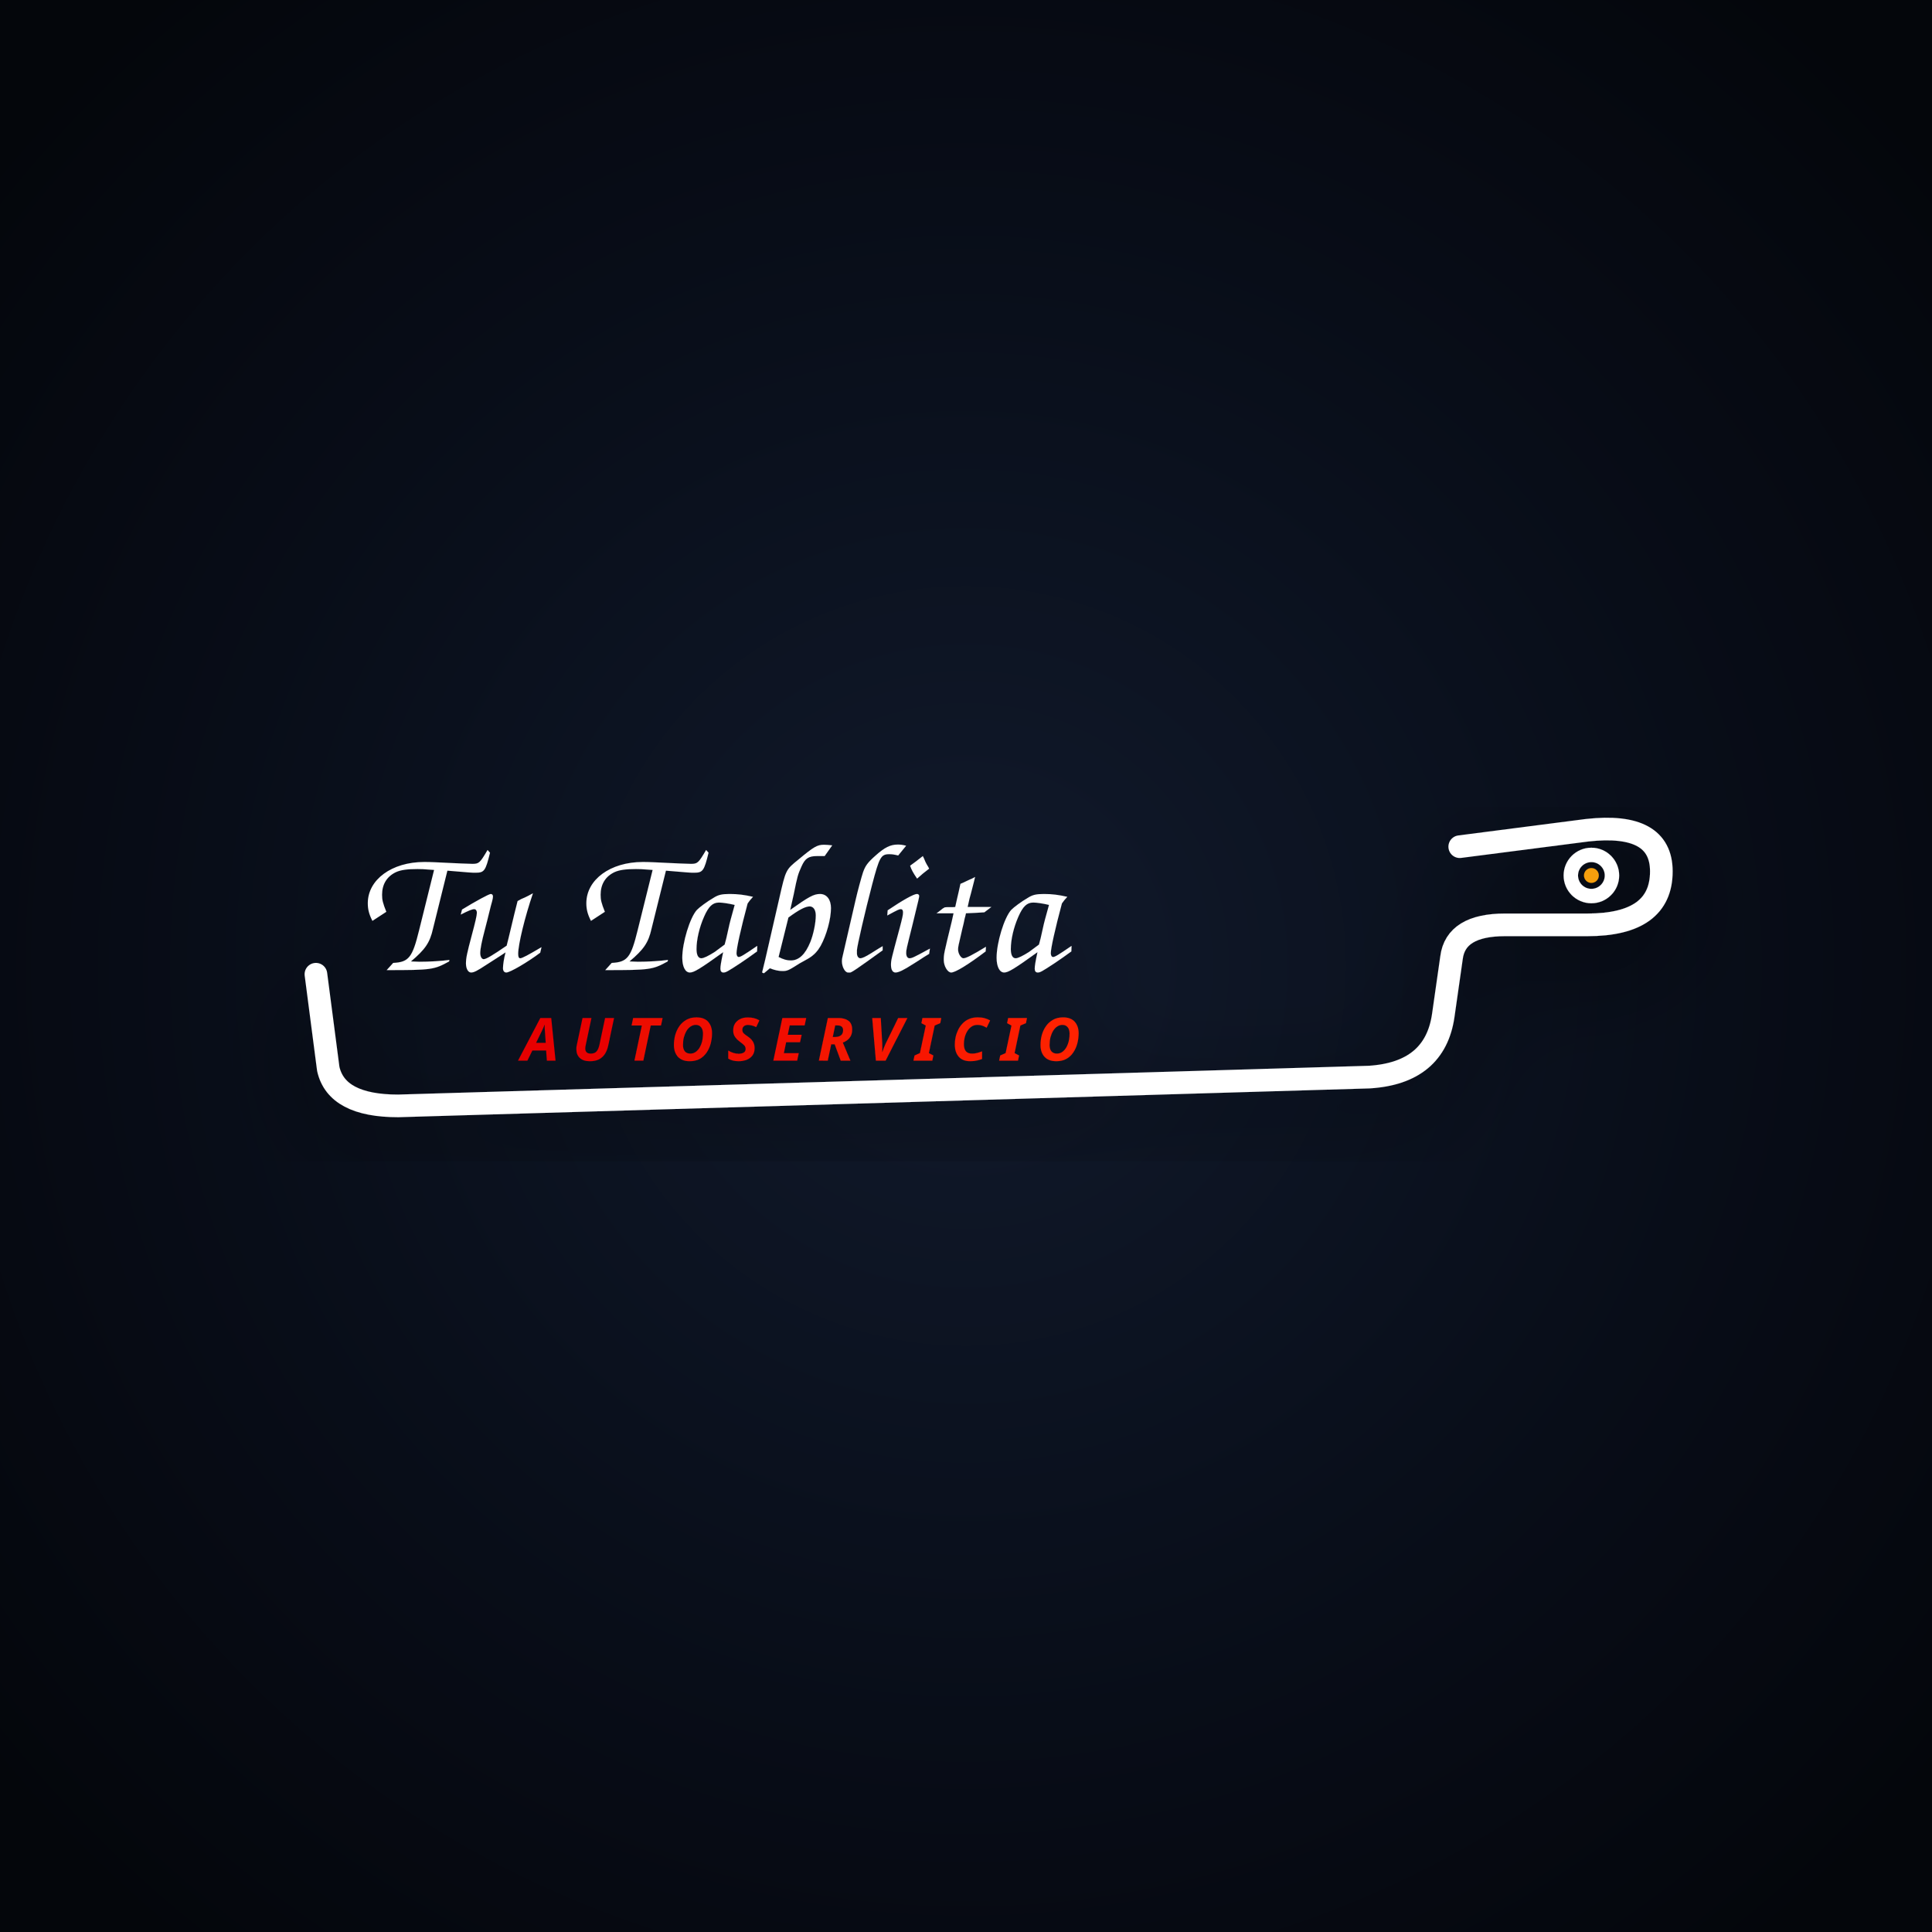
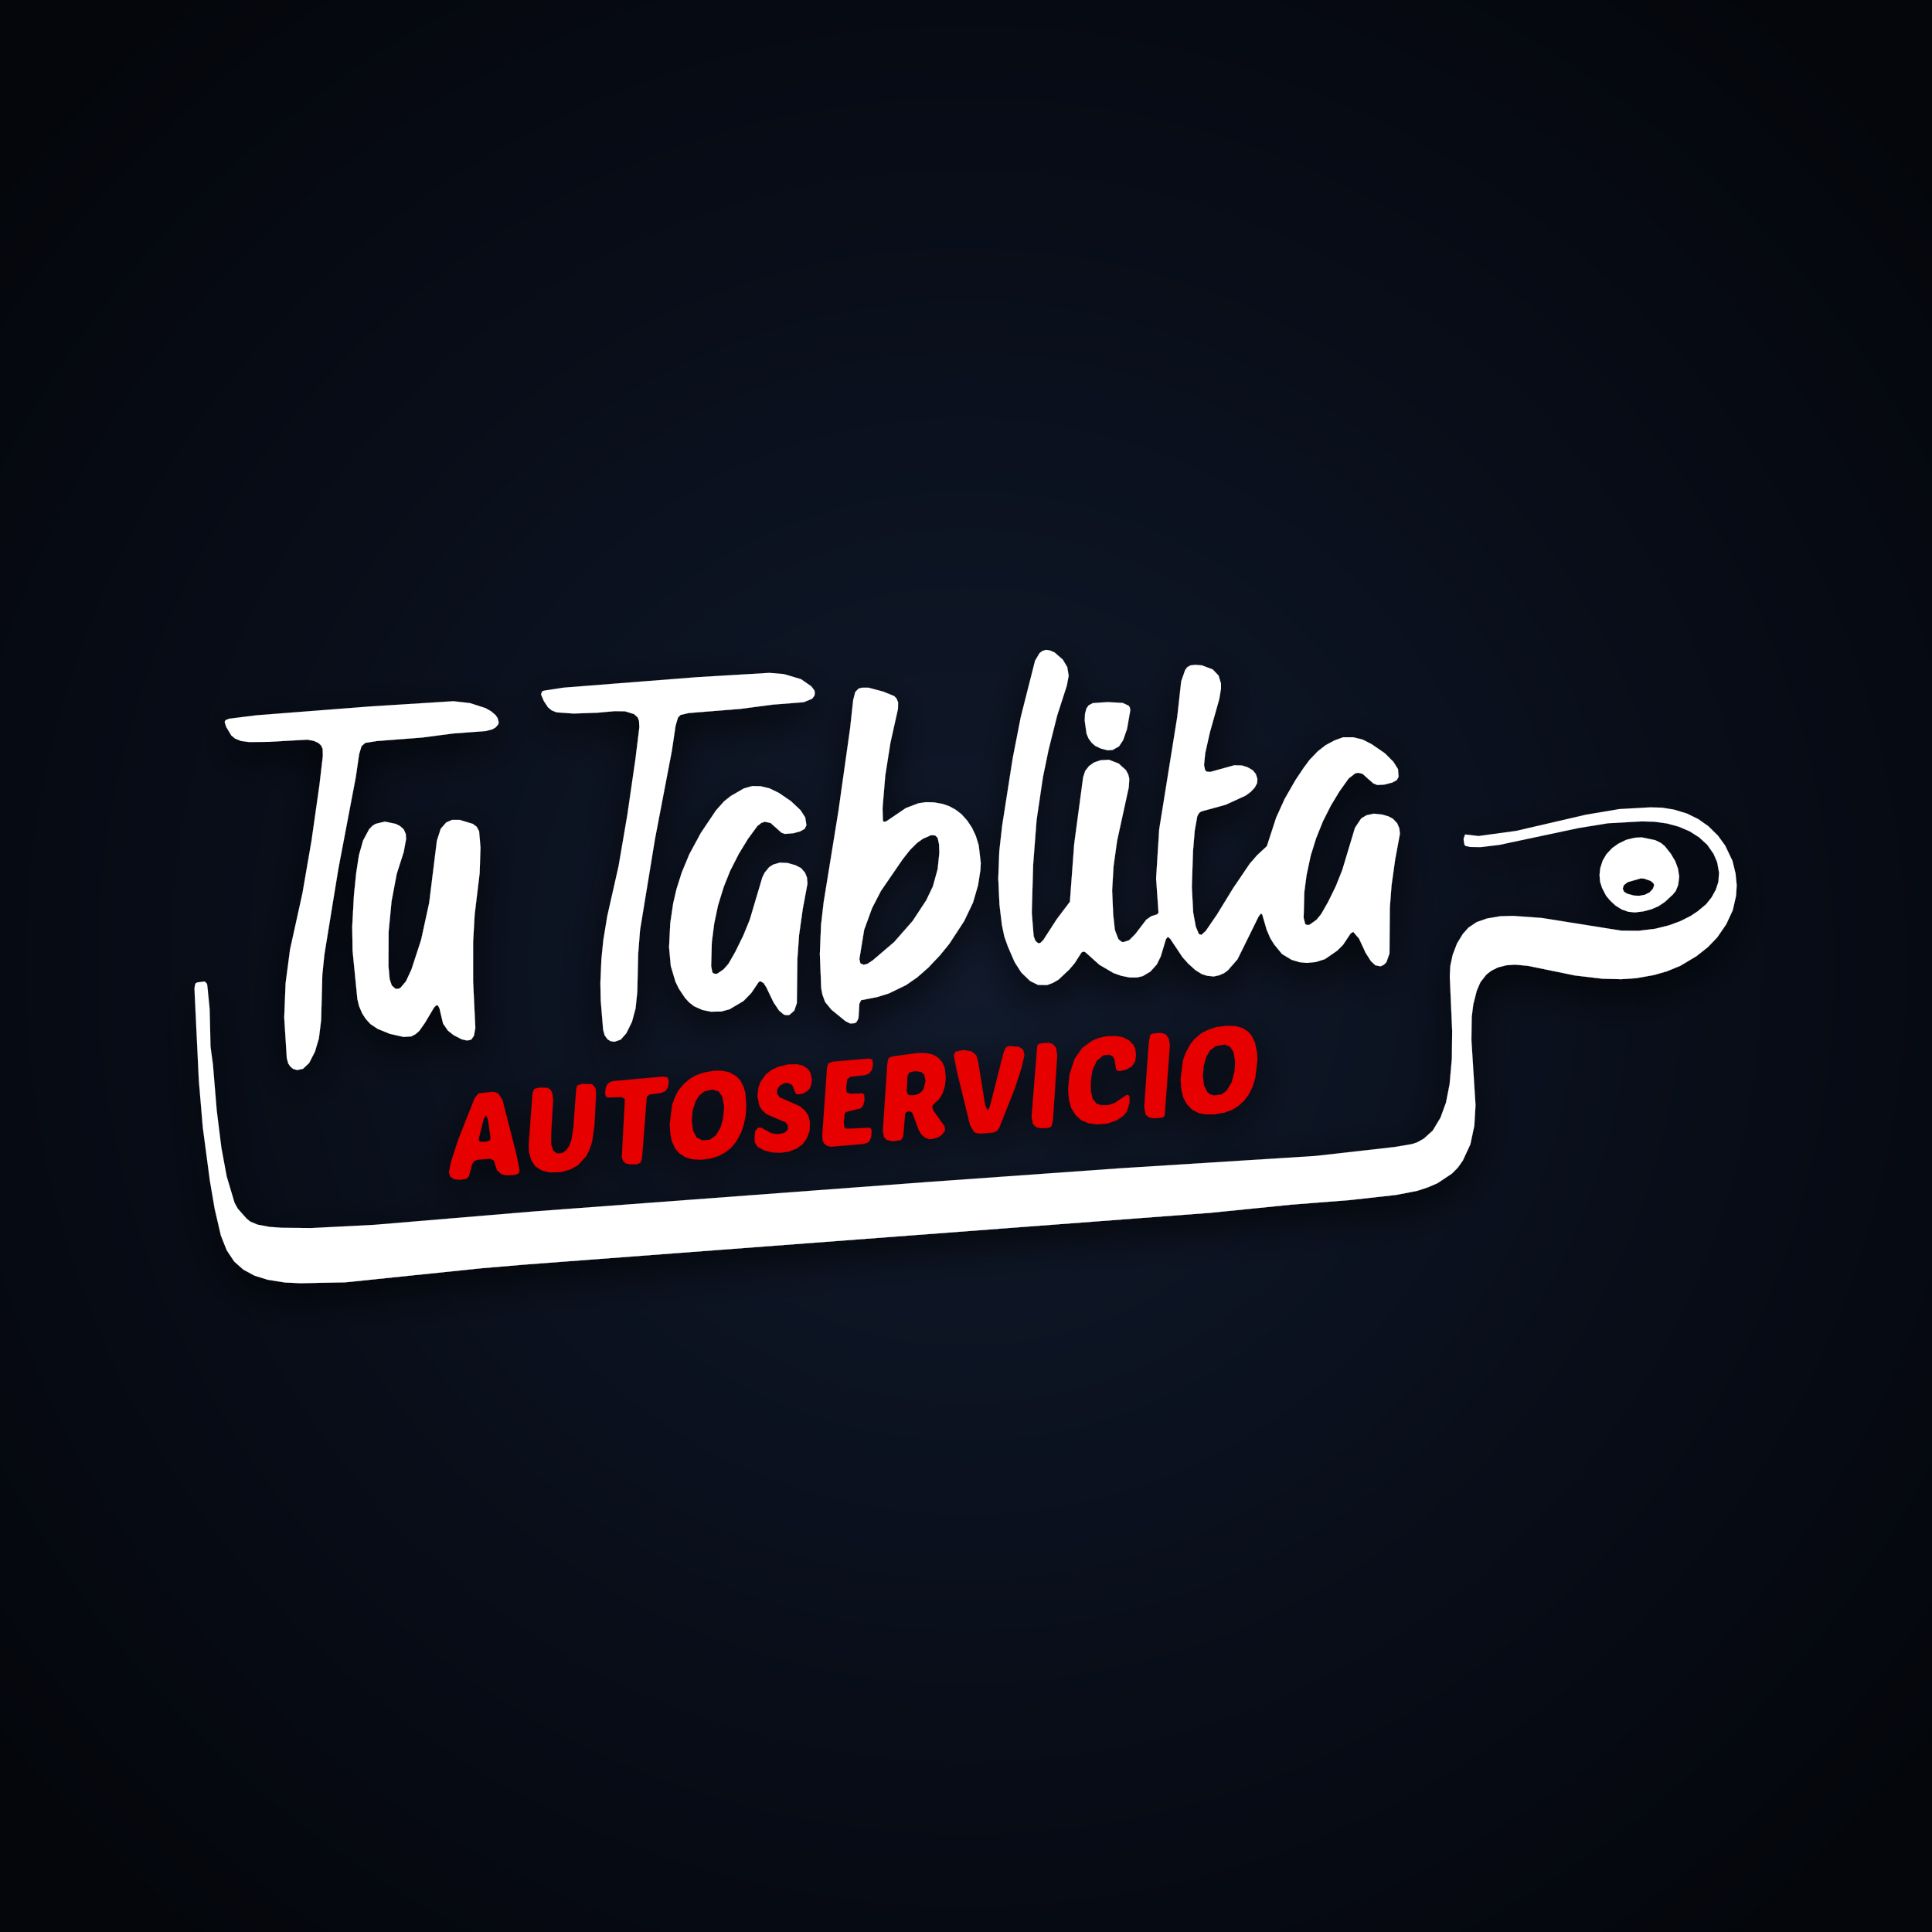
<svg xmlns="http://www.w3.org/2000/svg" viewBox="0 0 1080 1080" width="1080" height="1080">
  <defs>
    <radialGradient id="bgGlow" cx="50%" cy="50%" r="65%">
      <stop offset="0%" stop-color="#111A2C" />
      <stop offset="60%" stop-color="#080D18" />
      <stop offset="100%" stop-color="#04060B" />
    </radialGradient>
-     <linearGradient id="redAccent" x1="0%" y1="0%" x2="100%" y2="0%">
-       <stop offset="0%" stop-color="#E60000" />
-       <stop offset="100%" stop-color="#FF2200" />
-     </linearGradient>
    <filter id="shadowClean" x="-20%" y="-20%" width="140%" height="140%">
      <feDropShadow dx="0" dy="8" stdDeviation="12" flood-color="#000000" flood-opacity="0.7" />
    </filter>
  </defs>
  <rect width="1080" height="1080" fill="url(#bgGlow)" />
-   <g transform="translate(540, 540) scale(2.3) translate(-176, -44)" filter="url(#shadowClean)">
-     <path d="M 18 46 L 21 69 Q 23 78 38 78 L 274 71 Q 290 70 292 56 L 294 42 Q 295 34 307 34 L 327 34 Q 345 34 345 21 Q 345 9 327 11 L 296 15" stroke="#FFFFFF" stroke-width="5.5" stroke-linecap="round" stroke-linejoin="round" fill="none" />
-     <circle cx="328" cy="22" r="5" stroke="#FFFFFF" stroke-width="3.5" fill="none" />
-     <circle cx="328" cy="22" r="1.8" fill="#F59E0B" />
-     <text x="28" y="45" font-family="'Kaushan Script', 'Brush Script MT', cursive, sans-serif" font-size="45" font-weight="400" fill="#FFFFFF" letter-spacing="0.5">Tu Tablita</text>
-     <text x="68" y="67" font-family="'Montserrat', 'Arial Black', sans-serif" font-size="14.5" font-weight="900" font-style="italic" fill="url(#redAccent)" letter-spacing="3.2">AUTOSERVICIO</text>
+   <g transform="translate(540, 540) scale(0.96) translate(-497.5, -339)" filter="url(#shadowClean)">
+     <path d="M48.2,352.0L50.8,406.0L53.1,433.1L57.2,464.0L60.0,480.4L63.6,495.9L67.0,504.5L71.4,511.1L76.7,515.8L83.2,519.3L90.9,521.7L101.0,523.3L110.0,523.7L136.0,523.2L215.4,515.0L240.1,512.9L640.0,482.7L686.6,478.0L721.0,475.3L748.0,472.3L760.3,469.9L766.4,467.9L772.0,465.5L780.4,459.9L783.9,456.4L786.8,452.3L791.2,442.8L793.5,432.0L794.2,420.0L791.8,382.0L792.0,368.5L792.9,361.3L794.9,353.4L797.0,348.5L800.5,344.0L803.3,341.8L807.3,339.8L812.0,338.6L817.0,338.2L824.7,338.9L852.0,344.5L868.0,346.4L879.0,346.7L887.7,346.1L897.9,344.3L905.6,342.1L913.4,338.9L922.8,333.3L929.5,328.0L934.9,322.4L940.2,314.7L944.0,306.5L945.9,298.2L946.3,292.0L945.6,285.0L943.8,277.7L939.6,268.9L935.4,263.1L929.8,257.6L924.0,253.5L917.3,250.2L909.7,247.9L902.9,246.8L896.0,246.6L878.0,247.6L858.4,250.9L817.9,260.3L796.0,263.3L788.1,262.4L787.2,265.0L787.6,267.9L787.9,268.6L788.4,269.1L791.0,269.7L797.0,269.8L808.0,268.5L854.1,258.7L871.3,255.9L891.0,254.8L898.3,255.0L905.6,256.0L912.6,257.9L918.9,260.6L924.4,264.1L929.1,268.4L932.8,273.7L934.9,278.6L936.0,284.7L935.6,290.0L934.1,294.6L931.6,299.1L928.5,303.0L923.6,307.1L919.4,309.9L913.4,312.9L906.9,315.3L898.9,317.3L889.0,318.5L879.0,318.4L832.7,311.0L816.0,309.8L808.6,310.0L800.9,311.3L794.9,313.4L790.1,316.6L786.8,320.3L783.4,325.9L780.9,332.4L779.5,339.0L779.2,345.0L780.6,377.0L780.4,393.0L779.1,407.8L777.0,418.5L773.8,427.3L769.3,434.8L764.1,439.5L760.2,441.7L757.1,442.7L747.0,444.4L701.0,449.6L587.0,456.8L475.0,464.8L246.1,481.9L153.0,489.7L116.0,491.6L99.0,491.4L91.9,490.9L85.0,489.6L80.7,487.8L78.5,486.0L73.4,480.2L71.6,476.9L67.0,461.5L63.9,444.7L61.2,423.0L59.0,396.4L57.6,386.0L57.1,364.1L55.7,350.0L55.4,349.2L54.9,348.6L54.4,348.2L54.0,348.0L50.1,348.5L49.3,348.8L48.7,349.3Z M866.4,286.0L866.7,289.9L867.9,293.6L870.3,298.2L872.6,300.9L875.7,303.8L879.4,306.1L883.1,307.4L887.0,307.8L891.9,307.2L896.5,306.0L900.7,304.2L904.3,301.8L909.0,297.5L910.8,295.3L912.2,291.8L912.8,287.0L912.1,282.3L910.5,278.0L907.9,273.6L904.4,269.2L902.2,267.4L898.8,265.7L891.0,264.1L887.0,264.3L882.0,265.5L877.3,267.8L873.8,270.3L870.4,273.9L868.2,277.7L866.8,282.1Z M879.9,294.0L880.5,292.0L882.7,290.2L890.3,288.0L892.3,288.1L896.1,289.4L897.7,290.7L898.0,291.3L898.2,292.0L897.5,294.0L895.6,296.1L892.9,297.5L889.8,298.1L886.5,298.0L882.5,296.9L880.7,295.8Z" fill="#FFFFFF" fill-rule="evenodd" />
+     <path d="M516.3,288.0L517.0,303.3L518.4,315.0L519.8,321.8L521.9,327.7L525.8,336.7L529.7,342.8L534.8,347.7L539.4,350.0L544.7,350.1L548.2,348.8L551.4,346.9L557.6,341.1L560.8,337.3L564.7,331.2L565.3,330.8L566.0,330.6L566.7,330.8L567.3,331.2L575.2,338.3L583.4,343.1L587.9,344.7L593.0,345.7L597.0,345.7L600.4,344.9L604.8,342.3L608.6,338.1L610.9,333.4L613.9,323.4L615.0,322.0L616.4,323.1L623.6,333.9L626.9,337.6L631.1,341.4L634.8,343.7L637.9,344.7L641.8,345.1L644.9,344.4L647.7,343.2L650.0,341.5L655.6,335.1L667.8,310.3L669.1,308.6L669.8,308.7L670.1,309.3L672.6,317.9L674.7,322.8L677.0,326.5L681.5,332.0L687.1,335.4L691.8,336.8L696.0,337.2L701.1,336.7L706.5,335.0L713.6,330.1L717.1,326.6L721.5,320.0L723.0,319.1L726.4,323.1L730.2,331.3L733.3,336.2L735.9,338.6L738.9,339.2L740.8,338.3L742.3,336.8L744.1,331.7L744.3,305.0L745.3,292.0L747.4,277.0L750.2,262.0L749.8,258.7L748.6,255.9L746.2,253.3L743.6,251.9L739.9,250.8L735.0,250.3L730.7,251.2L727.6,253.1L724.0,258.5L716.6,283.1L712.9,292.4L708.3,301.8L704.3,308.8L701.6,312.1L697.5,315.0L696.8,315.1L696.2,315.1L695.5,314.9L695.0,314.5L694.1,311.0L694.5,296.0L695.8,286.1L698.2,274.8L701.3,264.8L705.3,254.8L710.0,245.5L714.9,237.4L720.3,229.8L724.2,226.8L725.1,226.6L726.0,226.5L728.4,227.1L734.7,232.7L737.0,233.6L741.0,233.4L745.7,232.2L748.3,230.8L749.4,228.9L749.1,224.4L746.4,220.1L741.4,215.1L733.7,209.8L728.4,207.1L723.0,205.8L717.1,205.8L712.1,207.6L706.9,210.4L702.4,213.9L697.5,219.0L694.1,223.6L689.3,230.8L683.1,241.6L678.1,252.6L672.7,269.2L667.0,274.5L662.8,279.3L653.1,293.6L643.6,309.1L637.1,318.6L634.6,320.9L633.1,320.4L631.3,316.1L629.8,307.9L629.0,293.0L629.7,272.0L630.7,260.0L632.2,251.7L633.3,249.8L633.9,249.4L634.5,249.0L648.7,245.1L660.3,239.8L663.2,237.7L665.6,235.2L667.0,232.6L667.2,230.1L666.3,227.2L664.5,225.0L661.4,223.2L658.2,222.2L653.7,222.1L639.7,226.0L637.7,225.8L637.1,225.4L636.7,224.8L636.1,222.0L636.8,215.1L639.5,203.0L645.0,183.5L646.0,177.5L646.0,174.5L644.6,169.9L641.2,166.3L634.8,163.9L631.0,163.6L628.3,163.9L626.4,164.9L625.1,166.6L622.8,173.2L620.5,194.0L610.0,259.4L608.2,288.0L609.6,307.9L609.2,308.5L608.6,309.0L605.4,310.0L602.5,312.0L596.0,320.5L592.5,324.0L589.1,325.1L588.4,325.0L587.8,324.7L586.2,323.3L584.2,318.1L583.2,309.0L582.6,295.0L583.4,281.0L585.5,266.0L592.3,234.9L592.6,230.0L592.0,227.5L590.6,224.9L586.4,221.1L580.7,218.9L575.8,219.2L572.0,220.5L569.1,222.6L566.9,225.4L565.7,229.1L560.5,268.0L558.0,301.6L550.3,311.8L542.5,323.9L540.9,325.5L539.6,325.8L538.0,324.5L536.9,321.7L535.8,308.0L536.6,280.0L538.6,254.0L542.3,229.0L545.6,213.0L550.6,193.1L556.2,175.8L557.3,170.0L556.5,165.0L553.9,160.6L549.1,156.4L546.3,155.2L544.1,154.9L542.0,155.5L540.3,156.8L537.7,161.2L529.4,194.0L524.7,218.0L518.6,257.0L516.9,272.1Z M250.0,180.8L251.7,184.8L254.1,188.4L256.3,190.2L259.1,191.3L269.0,192.0L283.0,191.5L293.0,190.6L299.0,190.7L304.2,192.3L306.3,194.2L307.1,196.2L307.3,200.0L305.0,218.6L300.3,251.0L295.2,280.8L288.6,310.0L286.3,324.0L285.2,335.0L284.6,349.0L284.8,359.0L286.2,376.1L287.1,379.4L288.8,381.7L290.6,382.8L292.9,383.1L296.4,381.9L299.7,378.2L303.0,371.5L305.1,363.7L306.1,354.0L306.6,332.0L307.7,318.0L316.4,265.0L326.2,213.8L328.4,199.0L329.8,194.3L331.3,192.8L336.0,191.7L366.0,189.3L385.1,186.8L403.0,185.4L407.9,183.4L409.2,181.7L409.4,180.9L409.5,180.0L409.4,179.1L409.1,178.3L407.4,176.1L401.5,172.0L391.5,169.0L383.0,168.3L341.0,170.8L263.2,176.9L252.1,178.6L251.3,178.8L250.6,179.2Z M412.4,332.0L413.2,352.0L413.9,355.7L415.5,360.0L419.1,364.4L427.3,371.1L430.1,372.5L432.7,372.3L433.4,371.9L433.9,371.4L434.9,369.4L435.4,361.0L436.4,358.9L445.7,357.1L452.5,355.0L462.6,350.1L469.1,345.6L475.5,340.0L482.3,332.8L487.7,326.2L496.4,312.9L501.6,302.0L504.5,292.0L505.9,283.1L506.1,279.0L504.9,268.7L503.2,263.2L501.0,258.5L498.2,254.3L494.9,250.6L491.5,248.0L487.7,245.9L483.9,244.6L479.0,243.7L474.0,243.6L469.9,244.2L462.5,247.0L451.2,254.7L450.6,254.9L450.0,255.0L449.5,254.9L449.1,254.4L448.9,247.1L450.5,228.0L453.5,209.0L457.9,189.3L458.0,185.5L457.1,183.3L455.7,181.8L449.3,179.2L440.7,176.9L437.1,176.9L435.0,177.4L433.0,179.4L431.8,184.1L430.0,200.7L423.2,248.9L414.6,302.0L413.1,315.0Z M65.8,197.0L66.7,199.8L69.7,204.8L71.9,206.6L75.4,208.0L80.0,208.6L91.0,208.5L114.0,207.2L117.7,207.9L120.4,209.1L122.0,210.6L122.9,212.6L123.0,216.7L121.0,233.7L116.4,266.0L111.1,296.7L103.9,329.3L101.3,349.0L100.5,369.0L102.0,392.7L102.8,395.7L104.0,397.5L105.6,398.9L108.0,399.6L111.4,398.9L115.0,395.5L118.4,388.9L120.7,381.1L122.0,370.5L122.7,344.0L123.9,332.2L132.0,282.5L142.2,228.9L144.1,215.7L145.5,211.0L147.6,209.1L154.4,208.0L180.5,206.0L199.0,203.6L217.9,202.2L221.7,201.2L223.6,200.1L225.0,198.5L225.3,197.8L225.4,197.0L224.8,194.7L223.6,192.9L220.9,190.6L217.7,188.8L208.7,185.9L199.0,184.8L150.0,187.9L84.3,193.0L68.3,195.0L66.4,195.8L66.0,196.4Z M566.6,196.0L567.7,203.8L568.9,206.6L570.6,208.9L572.7,210.8L576.1,212.4L580.0,213.4L582.9,213.2L586.6,211.1L589.0,207.5L591.3,200.9L593.2,190.0L593.1,189.2L592.9,188.5L592.6,187.9L592.2,187.4L588.8,185.8L580.0,185.3L571.3,185.9L568.8,187.3L567.6,189.1L566.8,192.1Z M324.6,328.0L325.6,339.0L328.3,348.1L330.3,352.2L333.9,357.6L336.3,360.2L339.1,362.4L344.0,364.6L349.0,365.6L355.0,365.5L359.8,364.2L367.9,359.4L372.4,354.8L376.8,348.3L377.3,348.0L377.9,347.9L379.6,348.9L381.2,351.3L385.4,360.1L388.6,364.9L391.3,367.2L392.1,367.5L393.0,367.6L394.0,367.6L394.8,367.4L397.5,365.0L399.0,360.6L399.3,335.0L400.3,321.0L402.4,306.0L405.2,291.0L404.9,287.5L403.8,284.7L401.5,282.0L398.2,280.3L393.6,279.0L389.1,278.8L385.3,279.9L382.9,281.4L380.2,284.7L378.9,287.4L371.6,312.0L367.8,321.3L363.2,330.7L359.2,337.7L356.4,340.9L352.8,343.4L352.0,343.6L351.1,343.5L350.3,343.2L349.8,342.7L349.1,339.0L349.5,325.0L350.9,314.2L353.1,303.7L356.4,293.0L360.1,283.7L365.2,273.7L370.5,265.0L376.0,257.5L378.3,255.7L380.3,255.0L383.7,255.7L390.1,261.4L392.1,262.1L397.0,261.7L401.0,260.6L403.6,259.1L404.6,257.0L403.9,252.5L401.2,248.3L395.6,243.0L388.4,238.1L383.0,235.5L378.0,234.3L373.0,234.2L368.1,235.6L360.5,240.0L356.6,243.1L351.9,248.4L343.1,261.5L336.4,273.9L332.0,284.5L328.9,294.3L327.0,302.5L325.3,314.0Z M140.1,316.0L140.3,330.0L143.1,358.3L144.1,362.4L145.9,366.6L147.9,369.7L150.7,372.8L154.9,375.6L162.0,378.5L170.0,380.3L174.5,380.0L177.1,378.6L179.2,376.7L182.5,372.0L187.7,363.2L188.2,362.7L188.7,362.2L189.2,361.9L189.9,361.8L190.9,363.6L193.0,372.5L195.8,376.6L199.2,379.3L203.9,381.7L207.0,382.4L209.4,381.9L211.0,379.6L211.8,375.0L210.5,348.0L210.5,325.0L211.4,309.0L214.3,285.0L214.8,270.0L214.0,260.5L212.6,257.9L210.3,256.2L202.7,253.9L198.2,253.9L194.8,255.4L191.6,259.1L189.4,266.0L184.9,302.3L180.2,323.8L174.6,341.0L171.4,347.9L168.2,351.7L167.6,352.0L166.9,352.3L166.0,352.3L165.2,352.2L163.1,350.3L161.9,346.7L161.2,339.0L161.3,319.0L163.0,301.3L166.0,285.4L170.1,272.6L171.5,265.0L171.3,262.1L170.1,259.4L168.0,257.5L165.4,256.2L159.1,254.9L153.7,256.2L151.8,257.4L149.9,259.4L146.4,266.0L144.0,274.5L142.4,285.0L141.1,297.8Z M435.4,335.0L438.2,317.9L442.8,305.3L447.9,295.4L460.5,277.0L464.9,271.4L468.9,267.4L472.4,264.9L477.2,262.8L479.6,263.0L481.0,264.4L481.8,268.0L482.0,273.0L481.0,282.6L478.2,292.7L474.3,300.8L466.4,312.8L455.6,325.1L443.2,335.7L440.2,337.7L438.0,338.3L436.0,337.5Z" fill="#FFFFFF" fill-rule="evenodd" />
+     <path d="M622.5,405.0L622.9,410.7L624.0,415.5L626.1,419.4L629.0,422.5L633.0,424.6L637.0,425.4L642.0,425.4L647.9,424.4L652.3,422.8L656.0,420.5L659.2,417.7L661.8,414.3L664.2,409.7L665.9,404.4L667.2,394.0L667.0,389.6L665.8,383.7L663.9,379.7L661.5,377.0L658.4,375.1L654.6,374.0L649.0,373.8L643.1,374.6L638.6,376.1L634.6,378.1L630.3,381.8L628.1,384.6L625.3,389.8L623.8,394.2Z M601.3,421.0L602.1,425.5L604.2,427.2L607.0,427.7L610.9,427.4L611.8,427.2L612.4,426.9L612.9,426.4L613.2,425.7L616.2,385.0L615.5,381.0L613.7,378.8L611.5,378.0L609.3,378.0L606.1,378.4L605.3,378.8L604.7,379.3L603.9,384.2Z M557.0,411.0L557.5,417.0L558.8,421.7L561.5,426.0L564.7,428.8L569.0,430.6L574.0,431.2L580.0,430.7L585.3,428.8L588.9,426.4L591.2,423.7L592.8,418.2L592.6,414.9L592.3,414.4L591.9,414.1L591.4,414.1L590.8,414.2L584.2,418.7L580.5,420.0L576.2,420.1L573.4,419.1L571.2,416.3L570.2,412.0L570.1,405.8L571.1,399.7L573.6,394.2L577.5,391.0L580.9,390.6L583.0,391.6L584.0,393.5L585.0,399.6L587.0,400.2L590.8,399.3L594.0,397.5L596.0,394.5L596.5,391.0L596.1,387.3L594.8,384.7L592.3,382.2L588.9,380.5L585.0,379.8L579.3,379.9L574.5,381.0L571.0,382.5L565.2,386.7L560.7,393.2L557.8,402.2Z M535.7,427.0L536.5,431.0L538.5,432.9L541.0,433.5L544.9,433.3L545.8,433.1L546.5,432.9L547.0,432.5L547.4,431.8L548.1,428.8L550.6,391.0L549.9,386.5L548.0,384.4L545.9,383.8L542.1,383.9L540.0,384.4L539.4,384.8L539.0,385.4Z M635.4,403.0L635.9,397.2L637.4,391.9L639.6,388.1L643.1,385.6L648.0,384.7L651.4,386.1L653.3,389.1L654.3,395.0L653.9,400.2L652.2,406.8L649.2,411.7L646.3,413.8L642.0,414.4L639.7,413.8L638.0,412.5L636.0,408.4Z M490.4,391.0L492.2,400.2L499.9,431.7L502.1,435.4L502.7,435.8L503.3,436.2L506.0,436.6L513.5,435.9L515.5,435.0L516.8,433.3L526.1,409.7L529.8,398.3L531.5,391.0L530.8,387.7L528.4,386.1L523.0,385.6L522.2,385.8L521.4,386.0L520.9,386.4L520.4,386.9L519.5,389.0L512.0,418.6L511.1,421.7L510.0,423.2L508.6,420.0L504.6,395.0L503.5,391.1L500.8,388.7L496.0,387.9L491.4,388.9Z M449.1,435.0L449.8,438.7L451.3,440.2L455.0,441.1L459.7,440.3L460.9,438.2L462.0,425.3L462.2,424.7L462.6,424.2L463.2,423.8L464.0,423.6L464.9,423.7L465.6,423.9L466.1,424.4L466.5,425.0L470.0,434.5L471.5,437.0L473.6,438.9L476.0,439.8L477.0,439.8L478.0,439.7L481.2,438.8L483.6,437.1L485.3,434.8L485.0,432.4L478.4,423.1L477.8,421.1L478.0,420.4L478.3,419.8L481.9,416.4L483.8,413.3L485.2,408.9L485.7,404.0L485.1,398.3L483.6,394.9L481.2,392.3L478.0,390.5L474.0,389.7L469.0,389.7L455.0,391.6L452.8,392.4L452.4,392.9L452.1,393.6L451.7,396.0Z M413.8,438.0L414.0,440.5L415.0,442.5L416.8,443.8L419.0,444.2L438.0,442.6L440.3,441.8L440.8,441.3L441.3,440.8L442.2,438.8L442.5,436.0L442.5,435.0L442.3,434.2L441.9,433.5L441.4,433.2L428.0,433.8L427.2,433.4L426.6,432.8L426.3,430.0L426.8,425.2L427.1,424.5L427.5,424.0L436.3,421.8L437.6,420.1L438.4,417.0L438.2,414.2L437.8,413.6L437.3,413.2L430.0,413.4L428.0,412.6L427.7,410.0L428.3,405.0L430.1,403.5L438.9,402.5L441.1,401.6L442.8,399.3L443.3,396.0L442.9,393.5L441.0,392.9L420.0,394.7L417.3,395.7L416.6,398.0Z M374.4,439.0L374.6,441.9L376.2,444.3L380.1,446.4L385.0,447.6L390.0,447.7L394.5,447.0L398.8,445.3L402.3,442.8L404.8,439.3L406.4,435.0L406.6,430.0L405.6,425.9L403.5,423.0L400.8,420.7L389.0,415.5L387.7,413.8L387.5,412.9L387.4,412.0L387.6,411.1L387.8,410.3L389.1,408.6L391.7,407.2L393.8,407.0L396.3,408.3L398.4,413.2L399.1,413.6L400.0,413.7L402.7,413.2L405.2,411.7L406.6,410.1L407.4,407.9L407.7,405.0L407.0,401.4L405.5,399.0L402.5,397.0L399.0,396.2L394.0,396.3L388.2,397.7L384.1,399.6L380.8,402.3L377.9,406.4L376.6,410.0L376.1,415.0L377.2,420.3L378.7,422.8L381.3,425.2L392.4,430.0L393.8,431.7L393.9,433.6L393.7,434.2L393.4,434.8L391.7,436.2L388.0,437.0L384.1,436.4L378.3,433.2L376.5,433.1L374.8,435.2Z M325.0,431.0L325.4,437.0L326.3,441.2L328.2,445.3L330.5,448.0L334.2,450.4L338.0,451.5L343.0,451.8L348.7,451.1L353.2,449.7L357.2,447.6L360.5,445.0L363.7,441.2L366.5,436.0L368.0,431.6L369.2,425.9L369.5,420.0L369.1,413.3L368.0,409.4L366.0,405.5L363.5,403.0L359.7,400.9L355.5,400.0L350.6,400.0L344.6,401.1L340.2,402.7L337.0,404.5L333.2,407.7L330.0,411.5L328.0,415.5L326.4,419.9Z M462.9,411.9L463.4,403.0L464.4,401.0L468.0,400.1L471.7,400.8L473.2,402.3L474.0,405.9L472.9,410.4L471.7,412.2L469.9,413.5L467.8,414.2L465.1,414.3L464.3,414.1L463.6,413.8Z M287.4,413.0L287.5,413.9L287.8,414.7L288.3,415.3L289.1,415.6L297.0,415.3L298.9,416.5L297.1,450.4L297.9,452.6L299.5,454.0L302.0,454.5L306.0,454.4L308.0,453.5L308.8,451.0L311.6,415.2L313.2,413.8L319.6,413.0L322.4,411.9L324.0,409.5L324.4,406.0L323.6,403.8L321.0,403.4L292.3,406.0L290.2,406.6L288.5,408.1L287.7,410.1Z M242.9,443.0L243.1,447.4L244.4,452.1L246.8,455.7L250.4,458.0L255.1,459.2L261.5,459.0L267.0,457.5L271.5,455.0L276.3,449.8L278.3,445.8L279.8,441.2L281.1,432.0L282.1,413.0L281.7,409.9L279.7,407.8L274.0,407.6L271.1,408.6L270.5,411.0L268.9,433.1L267.8,440.2L266.4,443.9L264.8,446.3L262.4,447.9L260.1,448.2L259.3,448.1L258.7,447.8L257.1,446.4L255.9,442.8L255.9,437.0L257.1,417.0L256.6,413.0L255.5,411.0L253.7,409.9L249.0,409.8L246.1,410.6L245.1,412.9Z M337.8,429.0L338.3,423.0L340.1,417.6L342.0,414.5L345.3,411.9L349.9,410.9L353.5,412.0L355.6,415.0L356.7,421.0L356.1,427.8L354.6,433.1L352.0,437.5L348.6,440.1L344.0,440.6L340.6,438.9L338.5,434.9Z M196.4,459.0L197.1,461.5L199.3,463.1L203.0,463.5L206.5,462.9L208.0,461.5L209.9,454.3L211.1,452.6L213.1,451.8L220.0,451.2L222.5,452.1L224.5,458.0L227.2,460.3L230.0,460.9L235.0,460.6L237.1,459.6L237.3,458.9L237.5,458.0L235.9,449.7L227.6,417.0L225.2,413.3L223.0,412.4L222.0,412.3L221.0,412.3L213.6,413.2L211.4,415.9L201.8,440.2L197.6,453.1Z M213.7,439.9L216.6,428.1L218.0,425.9L219.1,428.2L220.7,439.0L220.5,439.9L220.2,440.6L218.0,441.4L215.1,441.4L214.3,441.2L213.8,440.7Z" fill="#E60000" fill-rule="evenodd" />
  </g>
</svg>
